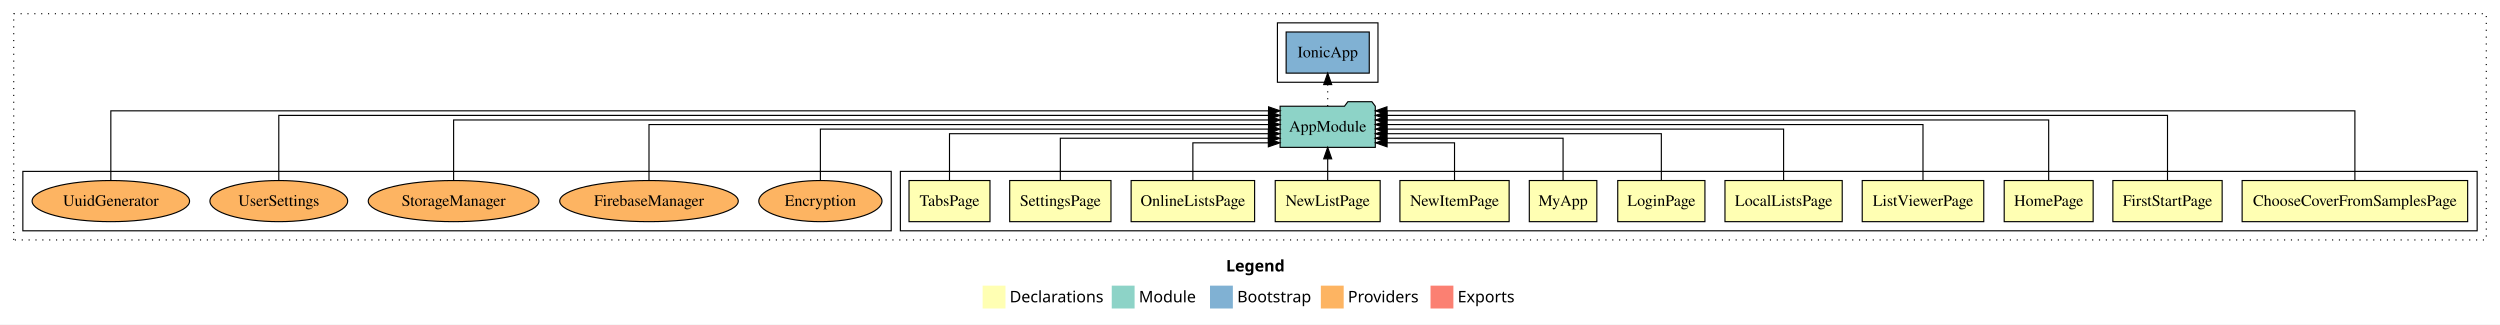
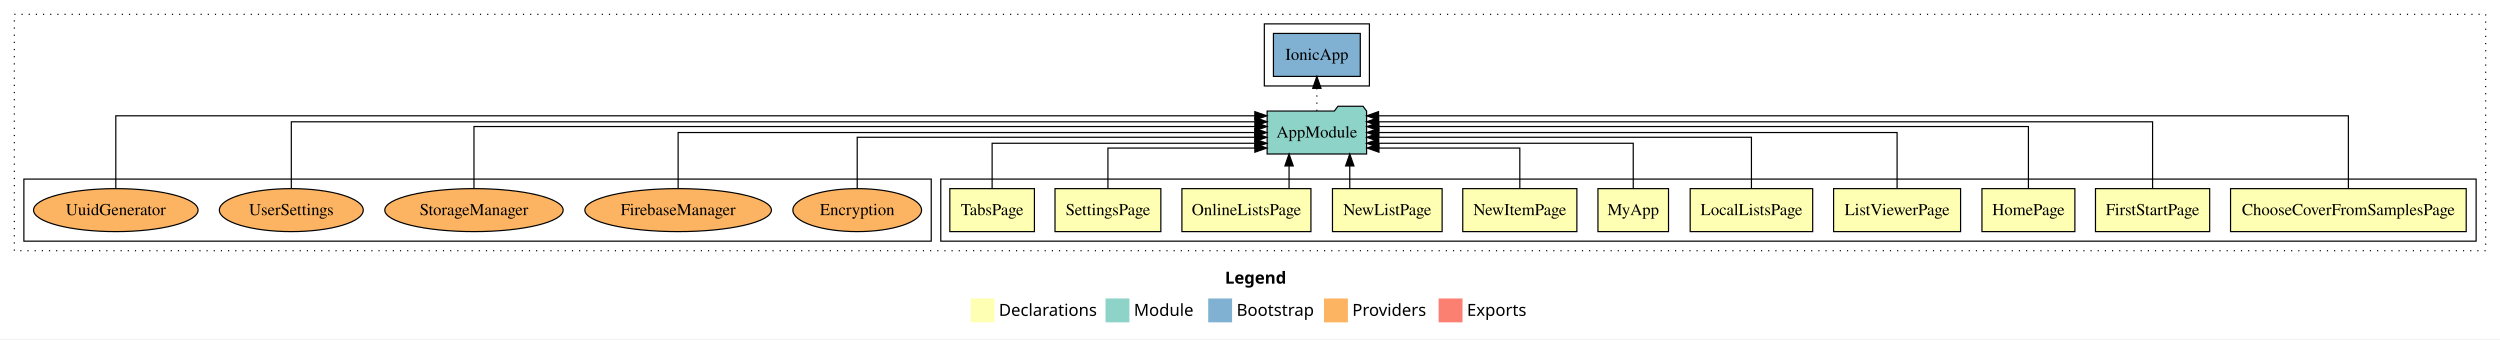
- <svg xmlns="http://www.w3.org/2000/svg" width="2188pt" height="284pt" viewBox="0.00 0.00 2188.00 284.00">
+ <svg xmlns="http://www.w3.org/2000/svg" width="2094pt" height="284pt" viewBox="0.00 0.00 2094.00 284.00">
  <g id="graph0" class="graph" transform="scale(1 1) rotate(0) translate(4 280)">
-     <polygon fill="#ffffff" stroke="transparent" points="-4,4 -4,-280 2184,-280 2184,4 -4,4" />
-     <text text-anchor="start" x="1069.009" y="-42.4" font-family="sans-serif" font-weight="bold" font-size="14.00" fill="#000000">Legend</text>
-     <polygon fill="#ffffb3" stroke="transparent" points="856,-10 856,-30 876,-30 876,-10 856,-10" />
-     <text text-anchor="start" x="879.629" y="-15.4" font-family="sans-serif" font-size="14.00" fill="#000000">  Declarations</text>
-     <polygon fill="#8dd3c7" stroke="transparent" points="969,-10 969,-30 989,-30 989,-10 969,-10" />
-     <text text-anchor="start" x="992.725" y="-15.4" font-family="sans-serif" font-size="14.00" fill="#000000">  Module</text>
-     <polygon fill="#80b1d3" stroke="transparent" points="1055,-10 1055,-30 1075,-30 1075,-10 1055,-10" />
-     <text text-anchor="start" x="1078.781" y="-15.4" font-family="sans-serif" font-size="14.00" fill="#000000">  Bootstrap</text>
-     <polygon fill="#fdb462" stroke="transparent" points="1152,-10 1152,-30 1172,-30 1172,-10 1152,-10" />
-     <text text-anchor="start" x="1175.673" y="-15.4" font-family="sans-serif" font-size="14.00" fill="#000000">  Providers</text>
-     <polygon fill="#fb8072" stroke="transparent" points="1248,-10 1248,-30 1268,-30 1268,-10 1248,-10" />
-     <text text-anchor="start" x="1271.726" y="-15.4" font-family="sans-serif" font-size="14.00" fill="#000000">  Exports</text>
+     <polygon fill="#ffffff" stroke="transparent" points="-4,4 -4,-280 2090,-280 2090,4 -4,4" />
+     <text text-anchor="start" x="1022.009" y="-42.4" font-family="sans-serif" font-weight="bold" font-size="14.00" fill="#000000">Legend</text>
+     <polygon fill="#ffffb3" stroke="transparent" points="809,-10 809,-30 829,-30 829,-10 809,-10" />
+     <text text-anchor="start" x="832.629" y="-15.4" font-family="sans-serif" font-size="14.00" fill="#000000">  Declarations</text>
+     <polygon fill="#8dd3c7" stroke="transparent" points="922,-10 922,-30 942,-30 942,-10 922,-10" />
+     <text text-anchor="start" x="945.725" y="-15.4" font-family="sans-serif" font-size="14.00" fill="#000000">  Module</text>
+     <polygon fill="#80b1d3" stroke="transparent" points="1008,-10 1008,-30 1028,-30 1028,-10 1008,-10" />
+     <text text-anchor="start" x="1031.781" y="-15.4" font-family="sans-serif" font-size="14.00" fill="#000000">  Bootstrap</text>
+     <polygon fill="#fdb462" stroke="transparent" points="1105,-10 1105,-30 1125,-30 1125,-10 1105,-10" />
+     <text text-anchor="start" x="1128.673" y="-15.4" font-family="sans-serif" font-size="14.00" fill="#000000">  Providers</text>
+     <polygon fill="#fb8072" stroke="transparent" points="1201,-10 1201,-30 1221,-30 1221,-10 1201,-10" />
+     <text text-anchor="start" x="1224.726" y="-15.4" font-family="sans-serif" font-size="14.00" fill="#000000">  Exports</text>
    <g id="clust1" class="cluster">
-       <polygon fill="none" stroke="#000000" stroke-dasharray="1,5" points="8,-70 8,-268 2172,-268 2172,-70 8,-70" />
+       <polygon fill="none" stroke="#000000" stroke-dasharray="1,5" points="8,-70 8,-268 2078,-268 2078,-70 8,-70" />
    </g>
    <g id="clust2" class="cluster">
-       <polygon fill="none" stroke="#000000" points="784,-78 784,-130 2164,-130 2164,-78 784,-78" />
+       <polygon fill="none" stroke="#000000" points="784,-78 784,-130 2070,-130 2070,-78 784,-78" />
+     </g>
+     <g id="clust16" class="cluster">
+       <polygon fill="none" stroke="#000000" points="1055,-208 1055,-260 1143,-260 1143,-208 1055,-208" />
    </g>
    <g id="clust17" class="cluster">
-       <polygon fill="none" stroke="#000000" points="1114,-208 1114,-260 1202,-260 1202,-208 1114,-208" />
-     </g>
-     <g id="clust18" class="cluster">
      <polygon fill="none" stroke="#000000" points="16,-78 16,-130 776,-130 776,-78 16,-78" />
    </g>
    <g id="node1" class="node">
-       <polygon fill="#ffffb3" stroke="#000000" points="2155.691,-122 1958.309,-122 1958.309,-86 2155.691,-86 2155.691,-122" />
-       <text text-anchor="middle" x="2057" y="-99.8" font-family="Times,serif" font-size="14.00" fill="#000000">ChooseCoverFromSamplesPage</text>
+       <polygon fill="#ffffb3" stroke="#000000" points="2061.691,-122 1864.309,-122 1864.309,-86 2061.691,-86 2061.691,-122" />
+       <text text-anchor="middle" x="1963" y="-99.8" font-family="Times,serif" font-size="14.00" fill="#000000">ChooseCoverFromSamplesPage</text>
    </g>
-     <g id="node13" class="node">
-       <polygon fill="#8dd3c7" stroke="#000000" points="1199.657,-187 1196.657,-191 1175.657,-191 1172.657,-187 1116.343,-187 1116.343,-151 1199.657,-151 1199.657,-187" />
-       <text text-anchor="middle" x="1158" y="-164.8" font-family="Times,serif" font-size="14.00" fill="#000000">AppModule</text>
+     <g id="node12" class="node">
+       <polygon fill="#8dd3c7" stroke="#000000" points="1140.657,-187 1137.657,-191 1116.657,-191 1113.657,-187 1057.343,-187 1057.343,-151 1140.657,-151 1140.657,-187" />
+       <text text-anchor="middle" x="1099" y="-164.8" font-family="Times,serif" font-size="14.00" fill="#000000">AppModule</text>
    </g>
    <g id="edge1" class="edge">
-       <path fill="none" stroke="#000000" d="M2057,-122.323C2057,-145.66 2057,-183 2057,-183 2057,-183 1209.856,-183 1209.856,-183" />
-       <polygon fill="#000000" stroke="#000000" points="1209.856,-179.5 1199.856,-183 1209.856,-186.5 1209.856,-179.5" />
+       <path fill="none" stroke="#000000" d="M1963,-122.323C1963,-145.66 1963,-183 1963,-183 1963,-183 1150.672,-183 1150.672,-183" />
+       <polygon fill="#000000" stroke="#000000" points="1150.673,-179.5 1140.672,-183 1150.672,-186.5 1150.673,-179.5" />
    </g>
    <g id="node2" class="node">
-       <polygon fill="#ffffb3" stroke="#000000" points="1940.82,-122 1845.18,-122 1845.18,-86 1940.82,-86 1940.82,-122" />
-       <text text-anchor="middle" x="1893" y="-99.8" font-family="Times,serif" font-size="14.00" fill="#000000">FirstStartPage</text>
+       <polygon fill="#ffffb3" stroke="#000000" points="1846.82,-122 1751.18,-122 1751.18,-86 1846.82,-86 1846.82,-122" />
+       <text text-anchor="middle" x="1799" y="-99.8" font-family="Times,serif" font-size="14.00" fill="#000000">FirstStartPage</text>
    </g>
    <g id="edge2" class="edge">
-       <path fill="none" stroke="#000000" d="M1893,-122.155C1893,-144.352 1893,-179 1893,-179 1893,-179 1209.889,-179 1209.889,-179" />
-       <polygon fill="#000000" stroke="#000000" points="1209.889,-175.5 1199.889,-179 1209.889,-182.5 1209.889,-175.5" />
+       <path fill="none" stroke="#000000" d="M1799,-122.292C1799,-144.206 1799,-178 1799,-178 1799,-178 1150.692,-178 1150.692,-178" />
+       <polygon fill="#000000" stroke="#000000" points="1150.692,-174.5 1140.692,-178 1150.692,-181.5 1150.692,-174.5" />
    </g>
    <g id="node3" class="node">
-       <polygon fill="#ffffb3" stroke="#000000" points="1827.925,-122 1750.075,-122 1750.075,-86 1827.925,-86 1827.925,-122" />
-       <text text-anchor="middle" x="1789" y="-99.8" font-family="Times,serif" font-size="14.00" fill="#000000">HomePage</text>
+       <polygon fill="#ffffb3" stroke="#000000" points="1733.925,-122 1656.075,-122 1656.075,-86 1733.925,-86 1733.925,-122" />
+       <text text-anchor="middle" x="1695" y="-99.8" font-family="Times,serif" font-size="14.00" fill="#000000">HomePage</text>
    </g>
    <g id="edge3" class="edge">
-       <path fill="none" stroke="#000000" d="M1789,-122.284C1789,-143.321 1789,-175 1789,-175 1789,-175 1209.89,-175 1209.89,-175" />
-       <polygon fill="#000000" stroke="#000000" points="1209.89,-171.5 1199.89,-175 1209.89,-178.5 1209.89,-171.5" />
+       <path fill="none" stroke="#000000" d="M1695,-122.027C1695,-142.767 1695,-174 1695,-174 1695,-174 1150.91,-174 1150.91,-174" />
+       <polygon fill="#000000" stroke="#000000" points="1150.91,-170.5 1140.91,-174 1150.909,-177.5 1150.91,-170.5" />
    </g>
    <g id="node4" class="node">
-       <polygon fill="#ffffb3" stroke="#000000" points="1732.184,-122 1625.816,-122 1625.816,-86 1732.184,-86 1732.184,-122" />
-       <text text-anchor="middle" x="1679" y="-99.8" font-family="Times,serif" font-size="14.00" fill="#000000">ListViewerPage</text>
+       <polygon fill="#ffffb3" stroke="#000000" points="1638.184,-122 1531.816,-122 1531.816,-86 1638.184,-86 1638.184,-122" />
+       <text text-anchor="middle" x="1585" y="-99.8" font-family="Times,serif" font-size="14.00" fill="#000000">ListViewerPage</text>
    </g>
    <g id="edge4" class="edge">
-       <path fill="none" stroke="#000000" d="M1679,-122.308C1679,-142.145 1679,-171 1679,-171 1679,-171 1209.755,-171 1209.755,-171" />
-       <polygon fill="#000000" stroke="#000000" points="1209.755,-167.5 1199.755,-171 1209.755,-174.5 1209.755,-167.5" />
+       <path fill="none" stroke="#000000" d="M1585,-122.106C1585,-141.339 1585,-169 1585,-169 1585,-169 1150.857,-169 1150.857,-169" />
+       <polygon fill="#000000" stroke="#000000" points="1150.857,-165.5 1140.857,-169 1150.857,-172.5 1150.857,-165.5" />
    </g>
    <g id="node5" class="node">
-       <polygon fill="#ffffb3" stroke="#000000" points="1608.308,-122 1505.692,-122 1505.692,-86 1608.308,-86 1608.308,-122" />
-       <text text-anchor="middle" x="1557" y="-99.8" font-family="Times,serif" font-size="14.00" fill="#000000">LocalListsPage</text>
+       <polygon fill="#ffffb3" stroke="#000000" points="1514.308,-122 1411.692,-122 1411.692,-86 1514.308,-86 1514.308,-122" />
+       <text text-anchor="middle" x="1463" y="-99.8" font-family="Times,serif" font-size="14.00" fill="#000000">LocalListsPage</text>
    </g>
    <g id="edge5" class="edge">
-       <path fill="none" stroke="#000000" d="M1557,-122.222C1557,-140.828 1557,-167 1557,-167 1557,-167 1209.946,-167 1209.946,-167" />
-       <polygon fill="#000000" stroke="#000000" points="1209.946,-163.5 1199.946,-167 1209.946,-170.5 1209.946,-163.5" />
+       <path fill="none" stroke="#000000" d="M1463,-122.302C1463,-140.27 1463,-165 1463,-165 1463,-165 1150.755,-165 1150.755,-165" />
+       <polygon fill="#000000" stroke="#000000" points="1150.755,-161.5 1140.755,-165 1150.755,-168.5 1150.755,-161.5" />
    </g>
    <g id="node6" class="node">
-       <polygon fill="#ffffb3" stroke="#000000" points="1488.156,-122 1411.844,-122 1411.844,-86 1488.156,-86 1488.156,-122" />
-       <text text-anchor="middle" x="1450" y="-99.8" font-family="Times,serif" font-size="14.00" fill="#000000">LoginPage</text>
-     </g>
-     <g id="edge6" class="edge">
-       <path fill="none" stroke="#000000" d="M1450,-122.022C1450,-139.373 1450,-163 1450,-163 1450,-163 1209.836,-163 1209.836,-163" />
-       <polygon fill="#000000" stroke="#000000" points="1209.836,-159.5 1199.836,-163 1209.836,-166.5 1209.836,-159.5" />
-     </g>
-     <g id="node7" class="node">
      <polygon fill="#ffffb3" stroke="#000000" points="1393.553,-122 1334.447,-122 1334.447,-86 1393.553,-86 1393.553,-122" />
      <text text-anchor="middle" x="1364" y="-99.8" font-family="Times,serif" font-size="14.00" fill="#000000">MyApp</text>
    </g>
-     <g id="edge7" class="edge">
-       <path fill="none" stroke="#000000" d="M1364,-122.009C1364,-138.049 1364,-159 1364,-159 1364,-159 1209.687,-159 1209.687,-159" />
-       <polygon fill="#000000" stroke="#000000" points="1209.687,-155.5 1199.687,-159 1209.687,-162.5 1209.687,-155.5" />
+     <g id="edge6" class="edge">
+       <path fill="none" stroke="#000000" d="M1364,-122.027C1364,-138.398 1364,-160 1364,-160 1364,-160 1150.698,-160 1150.698,-160" />
+       <polygon fill="#000000" stroke="#000000" points="1150.698,-156.5 1140.698,-160 1150.698,-163.5 1150.698,-156.5" />
    </g>
-     <g id="node8" class="node">
+     <g id="node7" class="node">
      <polygon fill="#ffffb3" stroke="#000000" points="1316.796,-122 1221.204,-122 1221.204,-86 1316.796,-86 1316.796,-122" />
      <text text-anchor="middle" x="1269" y="-99.8" font-family="Times,serif" font-size="14.00" fill="#000000">NewItemPage</text>
    </g>
-     <g id="edge8" class="edge">
-       <path fill="none" stroke="#000000" d="M1269,-122.124C1269,-136.783 1269,-155 1269,-155 1269,-155 1209.964,-155 1209.964,-155" />
-       <polygon fill="#000000" stroke="#000000" points="1209.964,-151.5 1199.964,-155 1209.964,-158.5 1209.964,-151.5" />
+     <g id="edge7" class="edge">
+       <path fill="none" stroke="#000000" d="M1269,-122.187C1269,-137.182 1269,-156 1269,-156 1269,-156 1151.023,-156 1151.023,-156" />
+       <polygon fill="#000000" stroke="#000000" points="1151.023,-152.5 1141.023,-156 1151.022,-159.5 1151.023,-152.5" />
    </g>
-     <g id="node9" class="node">
+     <g id="node8" class="node">
      <polygon fill="#ffffb3" stroke="#000000" points="1203.919,-122 1112.081,-122 1112.081,-86 1203.919,-86 1203.919,-122" />
      <text text-anchor="middle" x="1158" y="-99.8" font-family="Times,serif" font-size="14.00" fill="#000000">NewListPage</text>
    </g>
-     <g id="edge9" class="edge">
-       <path fill="none" stroke="#000000" d="M1158,-122.106C1158,-122.106 1158,-140.991 1158,-140.991" />
-       <polygon fill="#000000" stroke="#000000" points="1154.5,-140.991 1158,-150.991 1161.5,-140.991 1154.5,-140.991" />
+     <g id="edge8" class="edge">
+       <path fill="none" stroke="#000000" d="M1126.56,-122.106C1126.56,-122.106 1126.56,-140.991 1126.56,-140.991" />
+       <polygon fill="#000000" stroke="#000000" points="1123.06,-140.991 1126.56,-150.991 1130.06,-140.991 1123.06,-140.991" />
    </g>
-     <g id="node10" class="node">
+     <g id="node9" class="node">
      <polygon fill="#ffffb3" stroke="#000000" points="1094.038,-122 985.962,-122 985.962,-86 1094.038,-86 1094.038,-122" />
      <text text-anchor="middle" x="1040" y="-99.8" font-family="Times,serif" font-size="14.00" fill="#000000">OnlineListsPage</text>
    </g>
-     <g id="edge10" class="edge">
-       <path fill="none" stroke="#000000" d="M1040,-122.124C1040,-136.783 1040,-155 1040,-155 1040,-155 1106.065,-155 1106.065,-155" />
-       <polygon fill="#000000" stroke="#000000" points="1106.065,-158.5 1116.065,-155 1106.065,-151.5 1106.065,-158.5" />
+     <g id="edge9" class="edge">
+       <path fill="none" stroke="#000000" d="M1075.72,-122.106C1075.72,-122.106 1075.72,-140.991 1075.72,-140.991" />
+       <polygon fill="#000000" stroke="#000000" points="1072.22,-140.991 1075.72,-150.991 1079.22,-140.991 1072.22,-140.991" />
    </g>
-     <g id="node11" class="node">
+     <g id="node10" class="node">
      <polygon fill="#ffffb3" stroke="#000000" points="968.326,-122 879.674,-122 879.674,-86 968.326,-86 968.326,-122" />
      <text text-anchor="middle" x="924" y="-99.8" font-family="Times,serif" font-size="14.00" fill="#000000">SettingsPage</text>
    </g>
-     <g id="edge11" class="edge">
-       <path fill="none" stroke="#000000" d="M924,-122.009C924,-138.049 924,-159 924,-159 924,-159 1106.166,-159 1106.166,-159" />
-       <polygon fill="#000000" stroke="#000000" points="1106.166,-162.5 1116.166,-159 1106.166,-155.5 1106.166,-162.5" />
+     <g id="edge10" class="edge">
+       <path fill="none" stroke="#000000" d="M924,-122.187C924,-137.182 924,-156 924,-156 924,-156 1047.083,-156 1047.083,-156" />
+       <polygon fill="#000000" stroke="#000000" points="1047.083,-159.5 1057.083,-156 1047.083,-152.5 1047.083,-159.5" />
    </g>
-     <g id="node12" class="node">
+     <g id="node11" class="node">
      <polygon fill="#ffffb3" stroke="#000000" points="862.425,-122 791.575,-122 791.575,-86 862.425,-86 862.425,-122" />
      <text text-anchor="middle" x="827" y="-99.8" font-family="Times,serif" font-size="14.00" fill="#000000">TabsPage</text>
    </g>
+     <g id="edge11" class="edge">
+       <path fill="none" stroke="#000000" d="M827,-122.027C827,-138.398 827,-160 827,-160 827,-160 1047.096,-160 1047.096,-160" />
+       <polygon fill="#000000" stroke="#000000" points="1047.096,-163.5 1057.096,-160 1047.096,-156.5 1047.096,-163.5" />
+     </g>
+     <g id="node13" class="node">
+       <polygon fill="#80b1d3" stroke="#000000" points="1135.373,-252 1062.627,-252 1062.627,-216 1135.373,-216 1135.373,-252" />
+       <text text-anchor="middle" x="1099" y="-229.8" font-family="Times,serif" font-size="14.00" fill="#000000">IonicApp </text>
+     </g>
    <g id="edge12" class="edge">
-       <path fill="none" stroke="#000000" d="M827,-122.022C827,-139.373 827,-163 827,-163 827,-163 1106.079,-163 1106.079,-163" />
-       <polygon fill="#000000" stroke="#000000" points="1106.079,-166.5 1116.079,-163 1106.079,-159.5 1106.079,-166.5" />
+       <path fill="none" stroke="#000000" stroke-dasharray="1,5" d="M1099,-187.106C1099,-187.106 1099,-205.991 1099,-205.991" />
+       <polygon fill="#000000" stroke="#000000" points="1095.5,-205.991 1099,-215.991 1102.5,-205.991 1095.5,-205.991" />
    </g>
    <g id="node14" class="node">
-       <polygon fill="#80b1d3" stroke="#000000" points="1194.373,-252 1121.627,-252 1121.627,-216 1194.373,-216 1194.373,-252" />
-       <text text-anchor="middle" x="1158" y="-229.8" font-family="Times,serif" font-size="14.00" fill="#000000">IonicApp </text>
-     </g>
-     <g id="edge13" class="edge">
-       <path fill="none" stroke="#000000" stroke-dasharray="1,5" d="M1158,-187.106C1158,-187.106 1158,-205.991 1158,-205.991" />
-       <polygon fill="#000000" stroke="#000000" points="1154.5,-205.991 1158,-215.991 1161.5,-205.991 1154.5,-205.991" />
-     </g>
-     <g id="node15" class="node">
      <ellipse fill="#fdb462" stroke="#000000" cx="714" cy="-104" rx="53.894" ry="18" />
      <text text-anchor="middle" x="714" y="-99.8" font-family="Times,serif" font-size="14.00" fill="#000000">Encryption</text>
    </g>
-     <g id="edge14" class="edge">
-       <path fill="none" stroke="#000000" d="M714,-122.222C714,-140.828 714,-167 714,-167 714,-167 1106.23,-167 1106.23,-167" />
-       <polygon fill="#000000" stroke="#000000" points="1106.23,-170.5 1116.23,-167 1106.229,-163.5 1106.23,-170.5" />
+     <g id="edge13" class="edge">
+       <path fill="none" stroke="#000000" d="M714,-122.302C714,-140.27 714,-165 714,-165 714,-165 1047.065,-165 1047.065,-165" />
+       <polygon fill="#000000" stroke="#000000" points="1047.065,-168.5 1057.065,-165 1047.065,-161.5 1047.065,-168.5" />
    </g>
-     <g id="node16" class="node">
+     <g id="node15" class="node">
      <ellipse fill="#fdb462" stroke="#000000" cx="564" cy="-104" rx="78.127" ry="18" />
      <text text-anchor="middle" x="564" y="-99.8" font-family="Times,serif" font-size="14.00" fill="#000000">FirebaseManager</text>
    </g>
-     <g id="edge15" class="edge">
-       <path fill="none" stroke="#000000" d="M564,-122.308C564,-142.145 564,-171 564,-171 564,-171 1106.231,-171 1106.231,-171" />
-       <polygon fill="#000000" stroke="#000000" points="1106.231,-174.5 1116.231,-171 1106.231,-167.5 1106.231,-174.5" />
+     <g id="edge14" class="edge">
+       <path fill="none" stroke="#000000" d="M564,-122.106C564,-141.339 564,-169 564,-169 564,-169 1047.019,-169 1047.019,-169" />
+       <polygon fill="#000000" stroke="#000000" points="1047.02,-172.5 1057.019,-169 1047.019,-165.5 1047.02,-172.5" />
    </g>
-     <g id="node17" class="node">
+     <g id="node16" class="node">
      <ellipse fill="#fdb462" stroke="#000000" cx="393" cy="-104" rx="74.7" ry="18" />
      <text text-anchor="middle" x="393" y="-99.8" font-family="Times,serif" font-size="14.00" fill="#000000">StorageManager</text>
    </g>
-     <g id="edge16" class="edge">
-       <path fill="none" stroke="#000000" d="M393,-122.284C393,-143.321 393,-175 393,-175 393,-175 1106.327,-175 1106.327,-175" />
-       <polygon fill="#000000" stroke="#000000" points="1106.327,-178.5 1116.327,-175 1106.327,-171.5 1106.327,-178.5" />
+     <g id="edge15" class="edge">
+       <path fill="none" stroke="#000000" d="M393,-122.027C393,-142.767 393,-174 393,-174 393,-174 1047.212,-174 1047.212,-174" />
+       <polygon fill="#000000" stroke="#000000" points="1047.212,-177.5 1057.212,-174 1047.212,-170.5 1047.212,-177.5" />
    </g>
-     <g id="node18" class="node">
+     <g id="node17" class="node">
      <ellipse fill="#fdb462" stroke="#000000" cx="240" cy="-104" rx="60.267" ry="18" />
      <text text-anchor="middle" x="240" y="-99.8" font-family="Times,serif" font-size="14.00" fill="#000000">UserSettings</text>
    </g>
-     <g id="edge17" class="edge">
-       <path fill="none" stroke="#000000" d="M240,-122.155C240,-144.352 240,-179 240,-179 240,-179 1106.17,-179 1106.17,-179" />
-       <polygon fill="#000000" stroke="#000000" points="1106.17,-182.5 1116.17,-179 1106.17,-175.5 1106.17,-182.5" />
+     <g id="edge16" class="edge">
+       <path fill="none" stroke="#000000" d="M240,-122.292C240,-144.206 240,-178 240,-178 240,-178 1047.278,-178 1047.278,-178" />
+       <polygon fill="#000000" stroke="#000000" points="1047.278,-181.5 1057.278,-178 1047.278,-174.5 1047.278,-181.5" />
    </g>
-     <g id="node19" class="node">
+     <g id="node18" class="node">
      <ellipse fill="#fdb462" stroke="#000000" cx="93" cy="-104" rx="68.9" ry="18" />
      <text text-anchor="middle" x="93" y="-99.8" font-family="Times,serif" font-size="14.00" fill="#000000">UuidGenerator</text>
    </g>
-     <g id="edge18" class="edge">
-       <path fill="none" stroke="#000000" d="M93,-122.323C93,-145.66 93,-183 93,-183 93,-183 1106.251,-183 1106.251,-183" />
-       <polygon fill="#000000" stroke="#000000" points="1106.251,-186.5 1116.251,-183 1106.251,-179.5 1106.251,-186.5" />
+     <g id="edge17" class="edge">
+       <path fill="none" stroke="#000000" d="M93,-122.323C93,-145.66 93,-183 93,-183 93,-183 1047.054,-183 1047.054,-183" />
+       <polygon fill="#000000" stroke="#000000" points="1047.054,-186.5 1057.054,-183 1047.054,-179.5 1047.054,-186.5" />
    </g>
  </g>
</svg>
